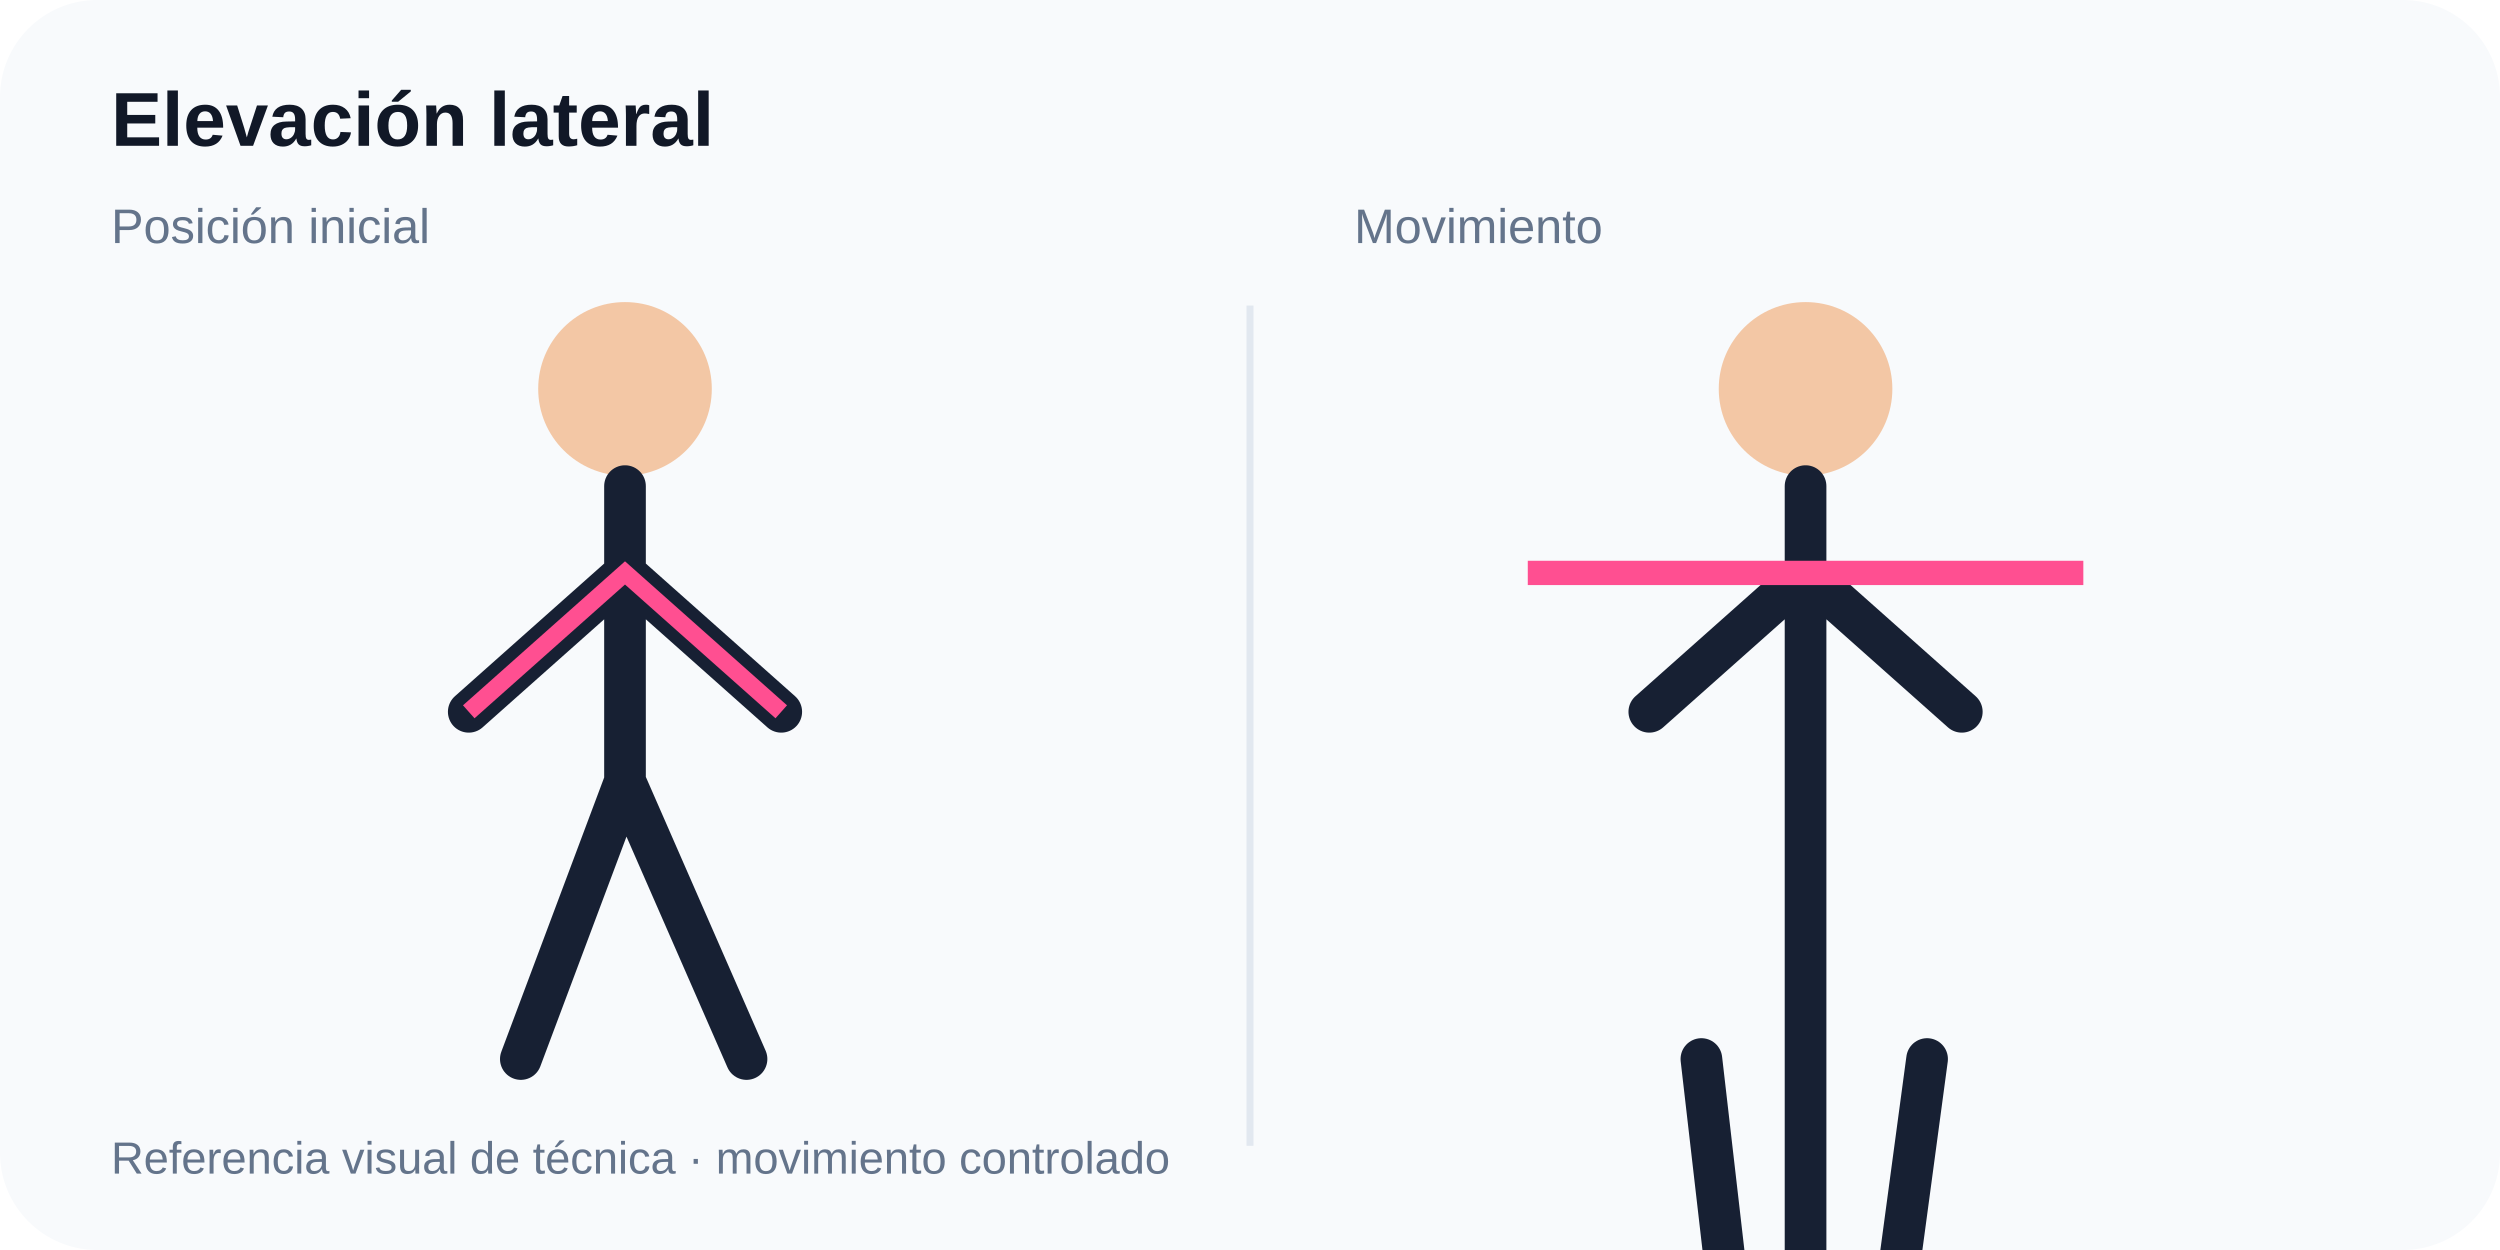
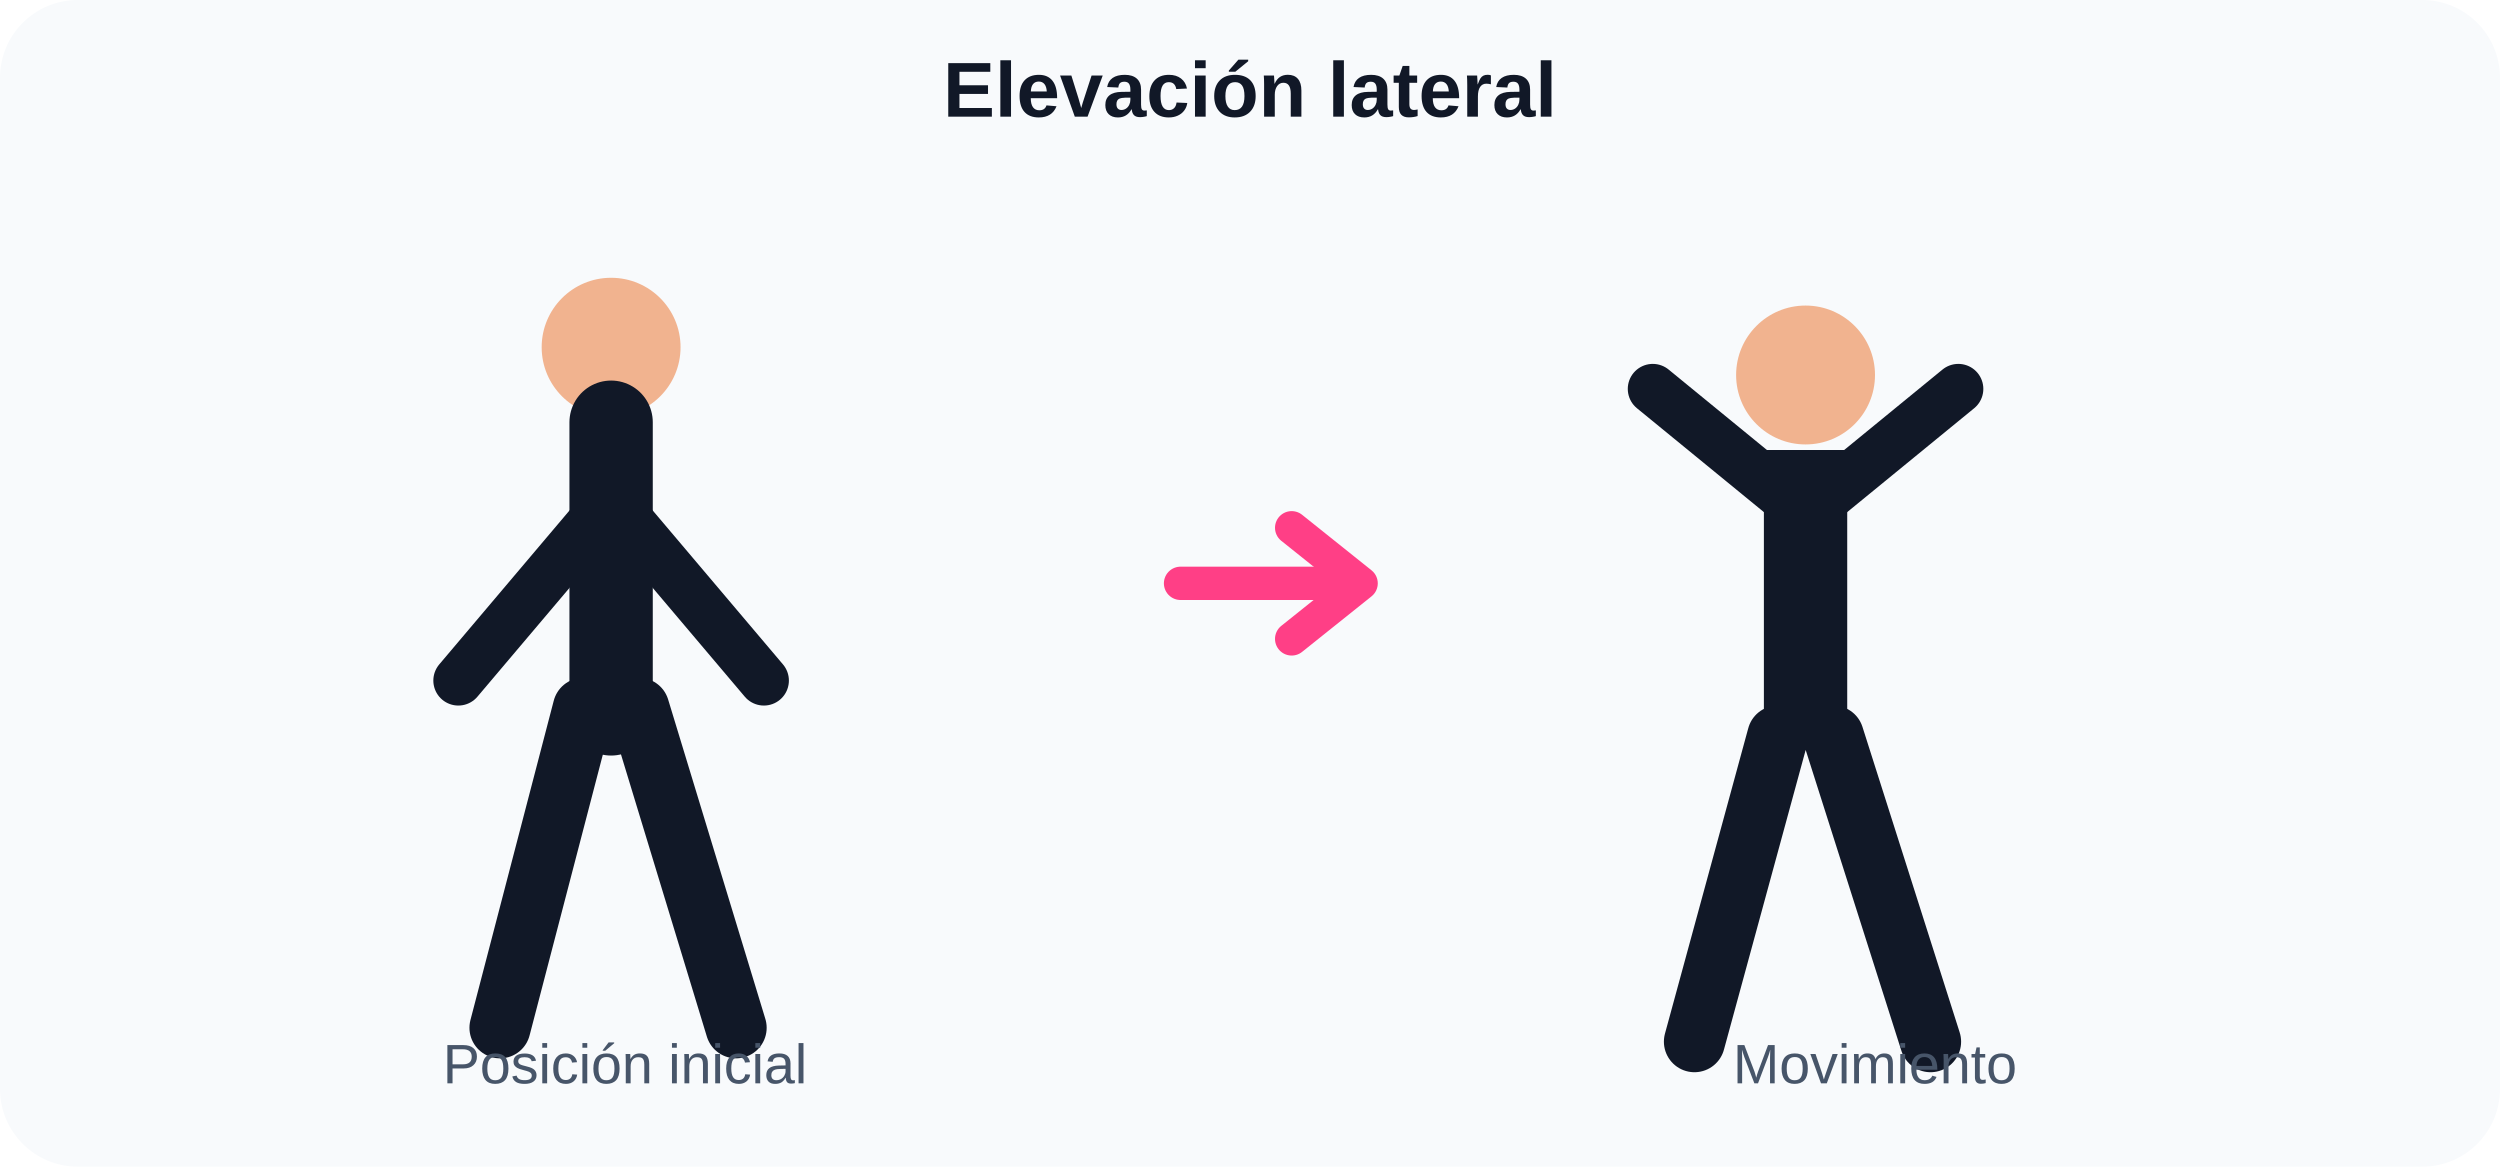
- <svg xmlns="http://www.w3.org/2000/svg" viewBox="0 0 720 360">
-   <rect width="720" height="360" rx="28" fill="#f8fafc" />
-   <text x="32" y="42" font-family="Arial" font-size="22" font-weight="700" fill="#111827">Elevación lateral</text>
-   <text x="32" y="70" font-family="Arial" font-size="14" fill="#64748b">Posición inicial</text>
-   <text x="390" y="70" font-family="Arial" font-size="14" fill="#64748b">Movimiento</text>
-   <g stroke="#172033" stroke-width="12" stroke-linecap="round" fill="none">
-     <circle cx="180" cy="112" r="25" fill="#f3c7a5" stroke="none" />
-     <path d="M180 140 L180 225 M180 165 L135 205 M180 165 L225 205 M180 225 L150 305 M180 225 L215 305" />
+ <svg xmlns="http://www.w3.org/2000/svg" width="900" height="420" viewBox="0 0 900 420">
+   <rect width="900" height="420" rx="28" fill="#f8fafc" />
+   <text x="450" y="42" text-anchor="middle" font-family="Arial" font-size="28" font-weight="700" fill="#111827">Elevación lateral</text>
+   <g transform="translate(80,70)">
+     <circle cx="140" cy="55" r="25" fill="#f1b38f" />
+     <path d="M140 82v105" stroke="#111827" stroke-width="30" stroke-linecap="round" />
+     <path d="M140 110l-55 65M140 110l55 65" stroke="#111827" stroke-width="18" stroke-linecap="round" />
+     <path d="M130 185l-30 115M150 185l35 115" stroke="#111827" stroke-width="22" stroke-linecap="round" />
  </g>
-   <path d="M135 205 L180 165 L225 205" stroke="#ff4f91" stroke-width="5" fill="none" />
-   <g stroke="#172033" stroke-width="12" stroke-linecap="round" fill="none">
-     <circle cx="520" cy="112" r="25" fill="#f3c7a5" stroke="none" />
-     <path d="M520 140 L520 565 M520 165 L475 205 M520 165 L565 205 M520 565 L490 305 M520 565 L555 305" />
+   <path d="M425 210h55" stroke="#ff3f86" stroke-width="12" stroke-linecap="round" />
+   <path d="M465 190l25 20-25 20" fill="none" stroke="#ff3f86" stroke-width="12" stroke-linecap="round" stroke-linejoin="round" />
+   <g transform="translate(510,70)">
+     <circle cx="140" cy="65" r="25" fill="#f1b38f" />
+     <path d="M140 92v105" stroke="#111827" stroke-width="30" />
+     <path d="M140 115l-55-45M140 115l55-45" stroke="#111827" stroke-width="18" stroke-linecap="round" />
+     <path d="M130 195l-30 110M150 195l35 110" stroke="#111827" stroke-width="22" stroke-linecap="round" />
  </g>
-   <path d="M440 165 H600" stroke="#ff4f91" stroke-width="7" />
-   <line x1="360" y1="88" x2="360" y2="330" stroke="#e2e8f0" stroke-width="2" />
-   <text x="32" y="338" font-family="Arial" font-size="13" fill="#64748b">Referencia visual de técnica · movimiento controlado</text>
+   <text x="225" y="390" text-anchor="middle" font-family="Arial" font-size="20" fill="#475569">Posición inicial</text>
+   <text x="675" y="390" text-anchor="middle" font-family="Arial" font-size="20" fill="#475569">Movimiento</text>
</svg>
